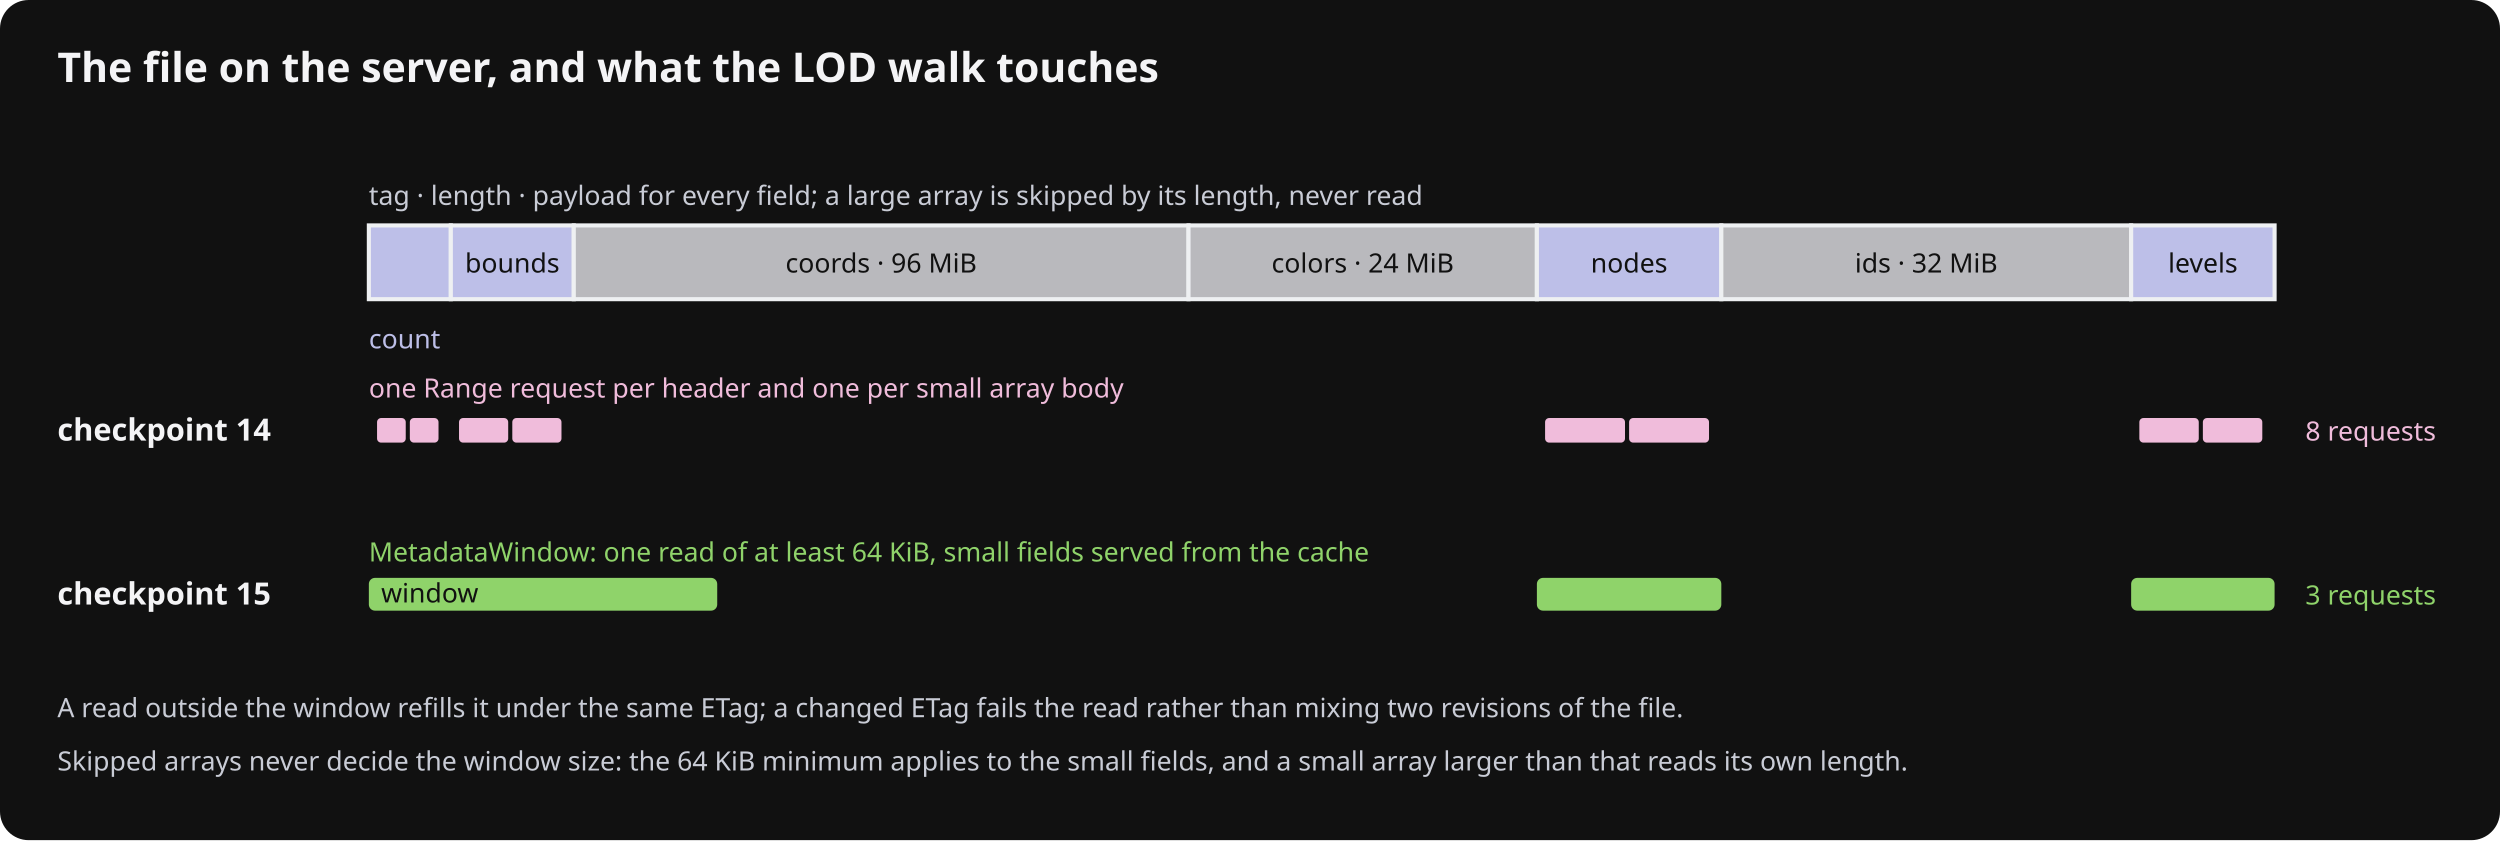
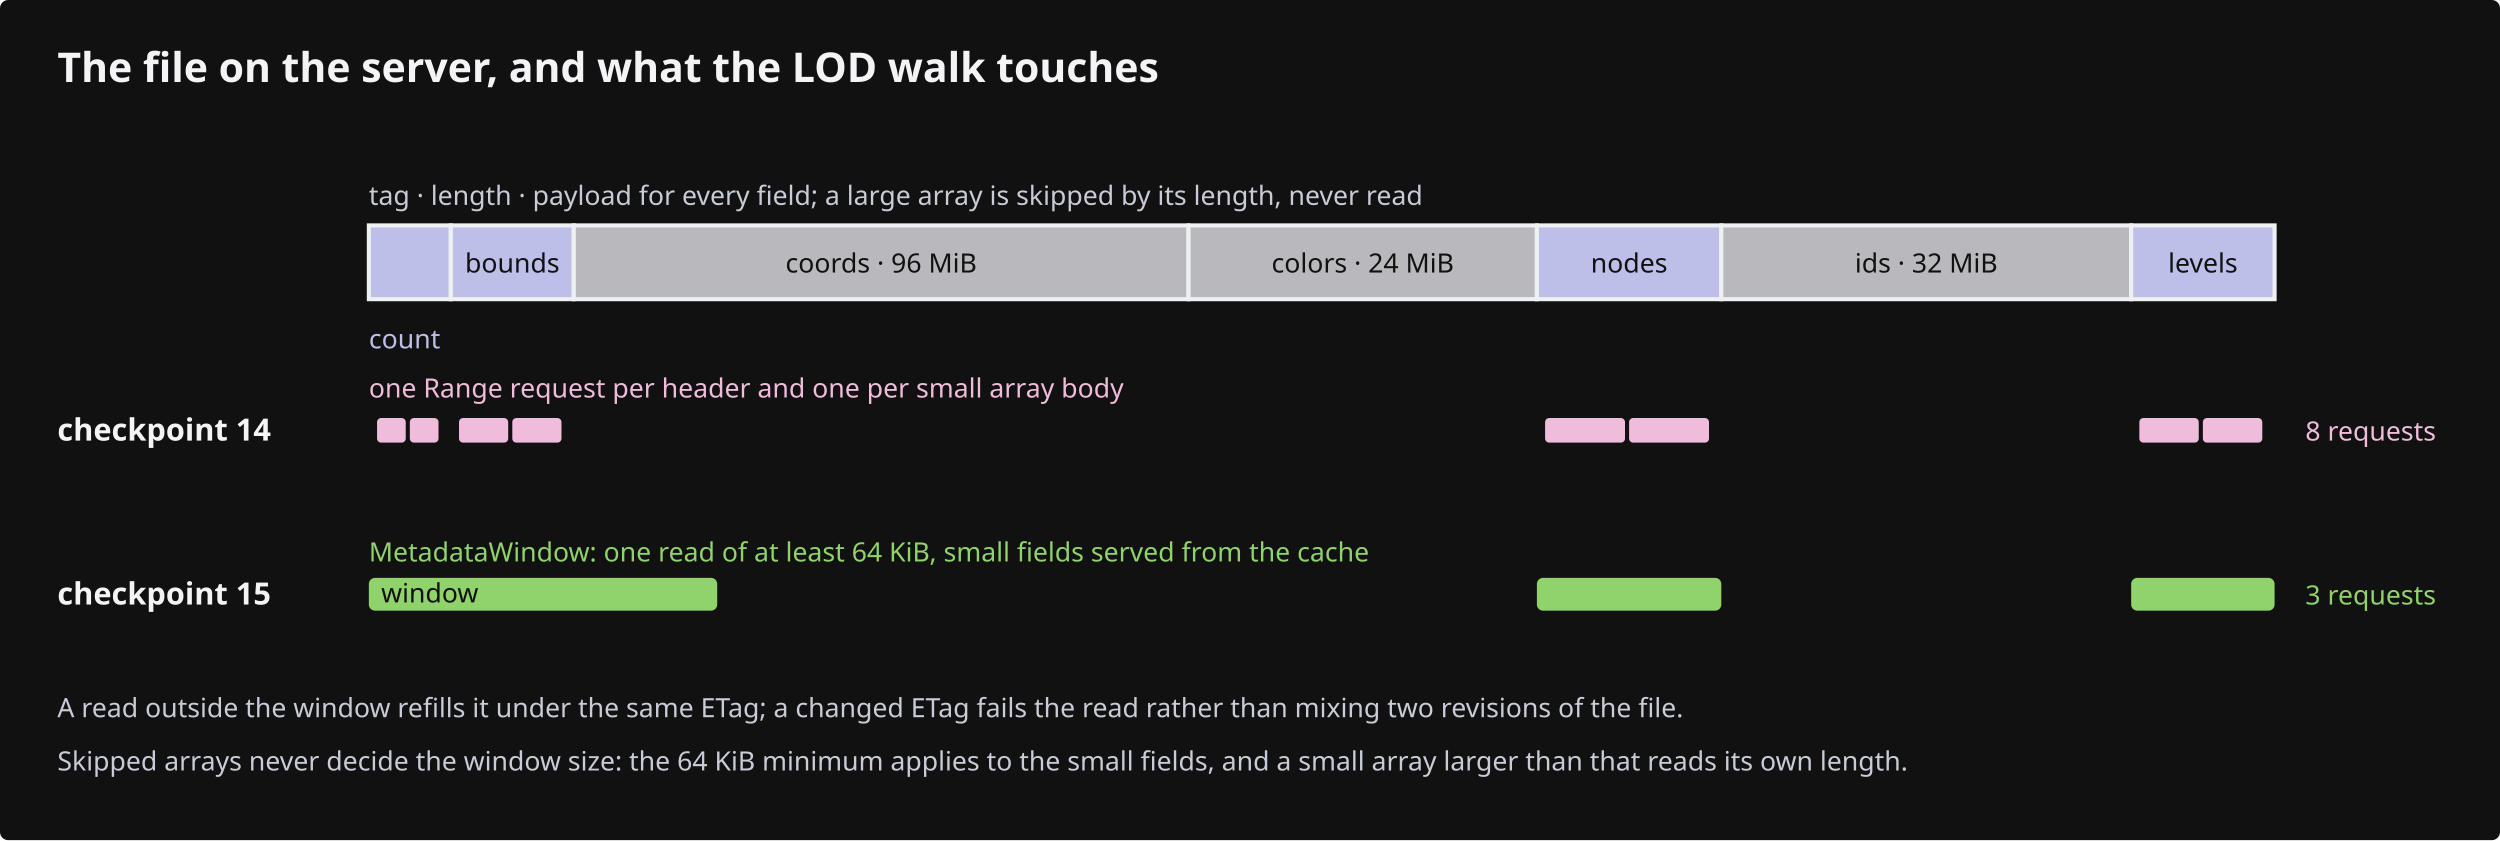
<svg xmlns="http://www.w3.org/2000/svg" viewBox="0 0 1220 410" role="img" aria-labelledby="t d">
  <defs>
    <marker id="a" markerWidth="9" markerHeight="9" refX="7" refY="3" orient="auto">
      <path d="M0,0 L7,3 L0,6" fill="#e4e4e7" />
    </marker>
  </defs>
  <style>text{font-family:system-ui,sans-serif;fill:#f4f4f6;font-size:13px}.h{font-size:20px;font-weight:700}.l{font-size:15px;font-weight:650}.s{font-size:13px;fill:#c9ccd6}.m{font-family:"DejaVu Sans Mono","Liberation Mono",monospace;font-size:12.5px;fill:#f4f4f6}.ar{fill:none;stroke:#e4e4e7;stroke-width:1.6;marker-end:url(#a)}.dash{fill:none;stroke:#e07a26;stroke-width:1.8;stroke-dasharray:7 5}</style>
-   <rect width="100%" height="100%" rx="14" fill="#111111" />
+   <rect width="100%" height="100%" rx="4" fill="#111111" />
  <text class="h" xml:space="preserve" x="28.0" y="40.0" textLength="537.1" lengthAdjust="spacingAndGlyphs">The file on the server, and what the LOD walk touches</text>
  <rect x="180" y="110" width="40" height="36" fill="#bdbfe8" stroke="#eef0f2" stroke-width="2" />
  <rect x="220" y="110" width="60" height="36" fill="#bdbfe8" stroke="#eef0f2" stroke-width="2" />
  <text class="s" xml:space="preserve" x="250.0" y="133.0" text-anchor="middle" style="fill:#111111" textLength="46.1" lengthAdjust="spacingAndGlyphs">bounds</text>
  <rect x="280" y="110" width="300" height="36" fill="#b9b9bd" stroke="#eef0f2" stroke-width="2" />
  <text class="s" xml:space="preserve" x="430.0" y="133.0" text-anchor="middle" style="fill:#111111" textLength="93.3" lengthAdjust="spacingAndGlyphs">coords · 96 MiB</text>
  <rect x="580" y="110" width="170" height="36" fill="#b9b9bd" stroke="#eef0f2" stroke-width="2" />
  <text class="s" xml:space="preserve" x="665.0" y="133.0" text-anchor="middle" style="fill:#111111" textLength="88.9" lengthAdjust="spacingAndGlyphs">colors · 24 MiB</text>
  <rect x="750" y="110" width="90" height="36" fill="#bdbfe8" stroke="#eef0f2" stroke-width="2" />
  <text class="s" xml:space="preserve" x="795.0" y="133.0" text-anchor="middle" style="fill:#111111" textLength="37.4" lengthAdjust="spacingAndGlyphs">nodes</text>
  <rect x="840" y="110" width="200" height="36" fill="#b9b9bd" stroke="#eef0f2" stroke-width="2" />
  <text class="s" xml:space="preserve" x="940.0" y="133.0" text-anchor="middle" style="fill:#111111" textLength="69.6" lengthAdjust="spacingAndGlyphs">ids · 32 MiB</text>
  <rect x="1040" y="110" width="70" height="36" fill="#bdbfe8" stroke="#eef0f2" stroke-width="2" />
  <text class="s" xml:space="preserve" x="1075.0" y="133.0" text-anchor="middle" style="fill:#111111" textLength="33.9" lengthAdjust="spacingAndGlyphs">levels</text>
  <text class="s" xml:space="preserve" x="180.0" y="170.0" style="fill:#bdbfe8" textLength="34.8" lengthAdjust="spacingAndGlyphs">count</text>
  <text class="s" xml:space="preserve" x="180.0" y="100.0" textLength="513.5" lengthAdjust="spacingAndGlyphs">tag · length · payload for every field; a large array is skipped by its length, never read</text>
  <text class="l" xml:space="preserve" x="28.0" y="215.0" textLength="104.2" lengthAdjust="spacingAndGlyphs">checkpoint 14</text>
  <text class="s" xml:space="preserve" x="180.0" y="194.0" style="fill:#f0bcdb" textLength="367.8" lengthAdjust="spacingAndGlyphs">one Range request per header and one per small array body</text>
  <rect x="184.0" y="204" width="14.0" height="12" rx="2" fill="#f0bcdb" />
  <rect x="200.0" y="204" width="14.0" height="12" rx="2" fill="#f0bcdb" />
  <rect x="224.0" y="204" width="24.0" height="12" rx="2" fill="#f0bcdb" />
  <rect x="250.0" y="204" width="24.0" height="12" rx="2" fill="#f0bcdb" />
  <rect x="754.0" y="204" width="39.0" height="12" rx="2" fill="#f0bcdb" />
  <rect x="795.0" y="204" width="39.0" height="12" rx="2" fill="#f0bcdb" />
  <rect x="1044.0" y="204" width="29.0" height="12" rx="2" fill="#f0bcdb" />
  <rect x="1075.0" y="204" width="29.0" height="12" rx="2" fill="#f0bcdb" />
  <text class="s" xml:space="preserve" x="1125.0" y="215.0" style="fill:#f0bcdb" textLength="63.7" lengthAdjust="spacingAndGlyphs">8 requests</text>
  <text class="l" xml:space="preserve" x="28.0" y="295.0" textLength="104.2" lengthAdjust="spacingAndGlyphs">checkpoint 15</text>
  <text class="s" xml:space="preserve" x="180.0" y="274.0" style="fill:#8fd36a" textLength="487.4" lengthAdjust="spacingAndGlyphs">MetadataWindow: one read of at least 64 KiB, small fields served from the cache</text>
  <rect x="180" y="282" width="170" height="16" rx="3" fill="#8fd36a" />
  <text class="s" xml:space="preserve" x="186.0" y="294.0" style="fill:#111111" textLength="47.4" lengthAdjust="spacingAndGlyphs">window</text>
  <rect x="750" y="282" width="90" height="16" rx="3" fill="#8fd36a" />
  <rect x="1040" y="282" width="70" height="16" rx="3" fill="#8fd36a" />
  <text class="s" xml:space="preserve" x="1125.0" y="295.0" style="fill:#8fd36a" textLength="63.7" lengthAdjust="spacingAndGlyphs">3 requests</text>
  <text class="s" xml:space="preserve" x="28.0" y="350.0" textLength="792.2" lengthAdjust="spacingAndGlyphs">A read outside the window refills it under the same ETag; a changed ETag fails the read rather than mixing two revisions of the file.</text>
  <text class="s" xml:space="preserve" x="28.0" y="376.0" textLength="901.6" lengthAdjust="spacingAndGlyphs">Skipped arrays never decide the window size: the 64 KiB minimum applies to the small fields, and a small array larger than that reads its own length.</text>
</svg>
